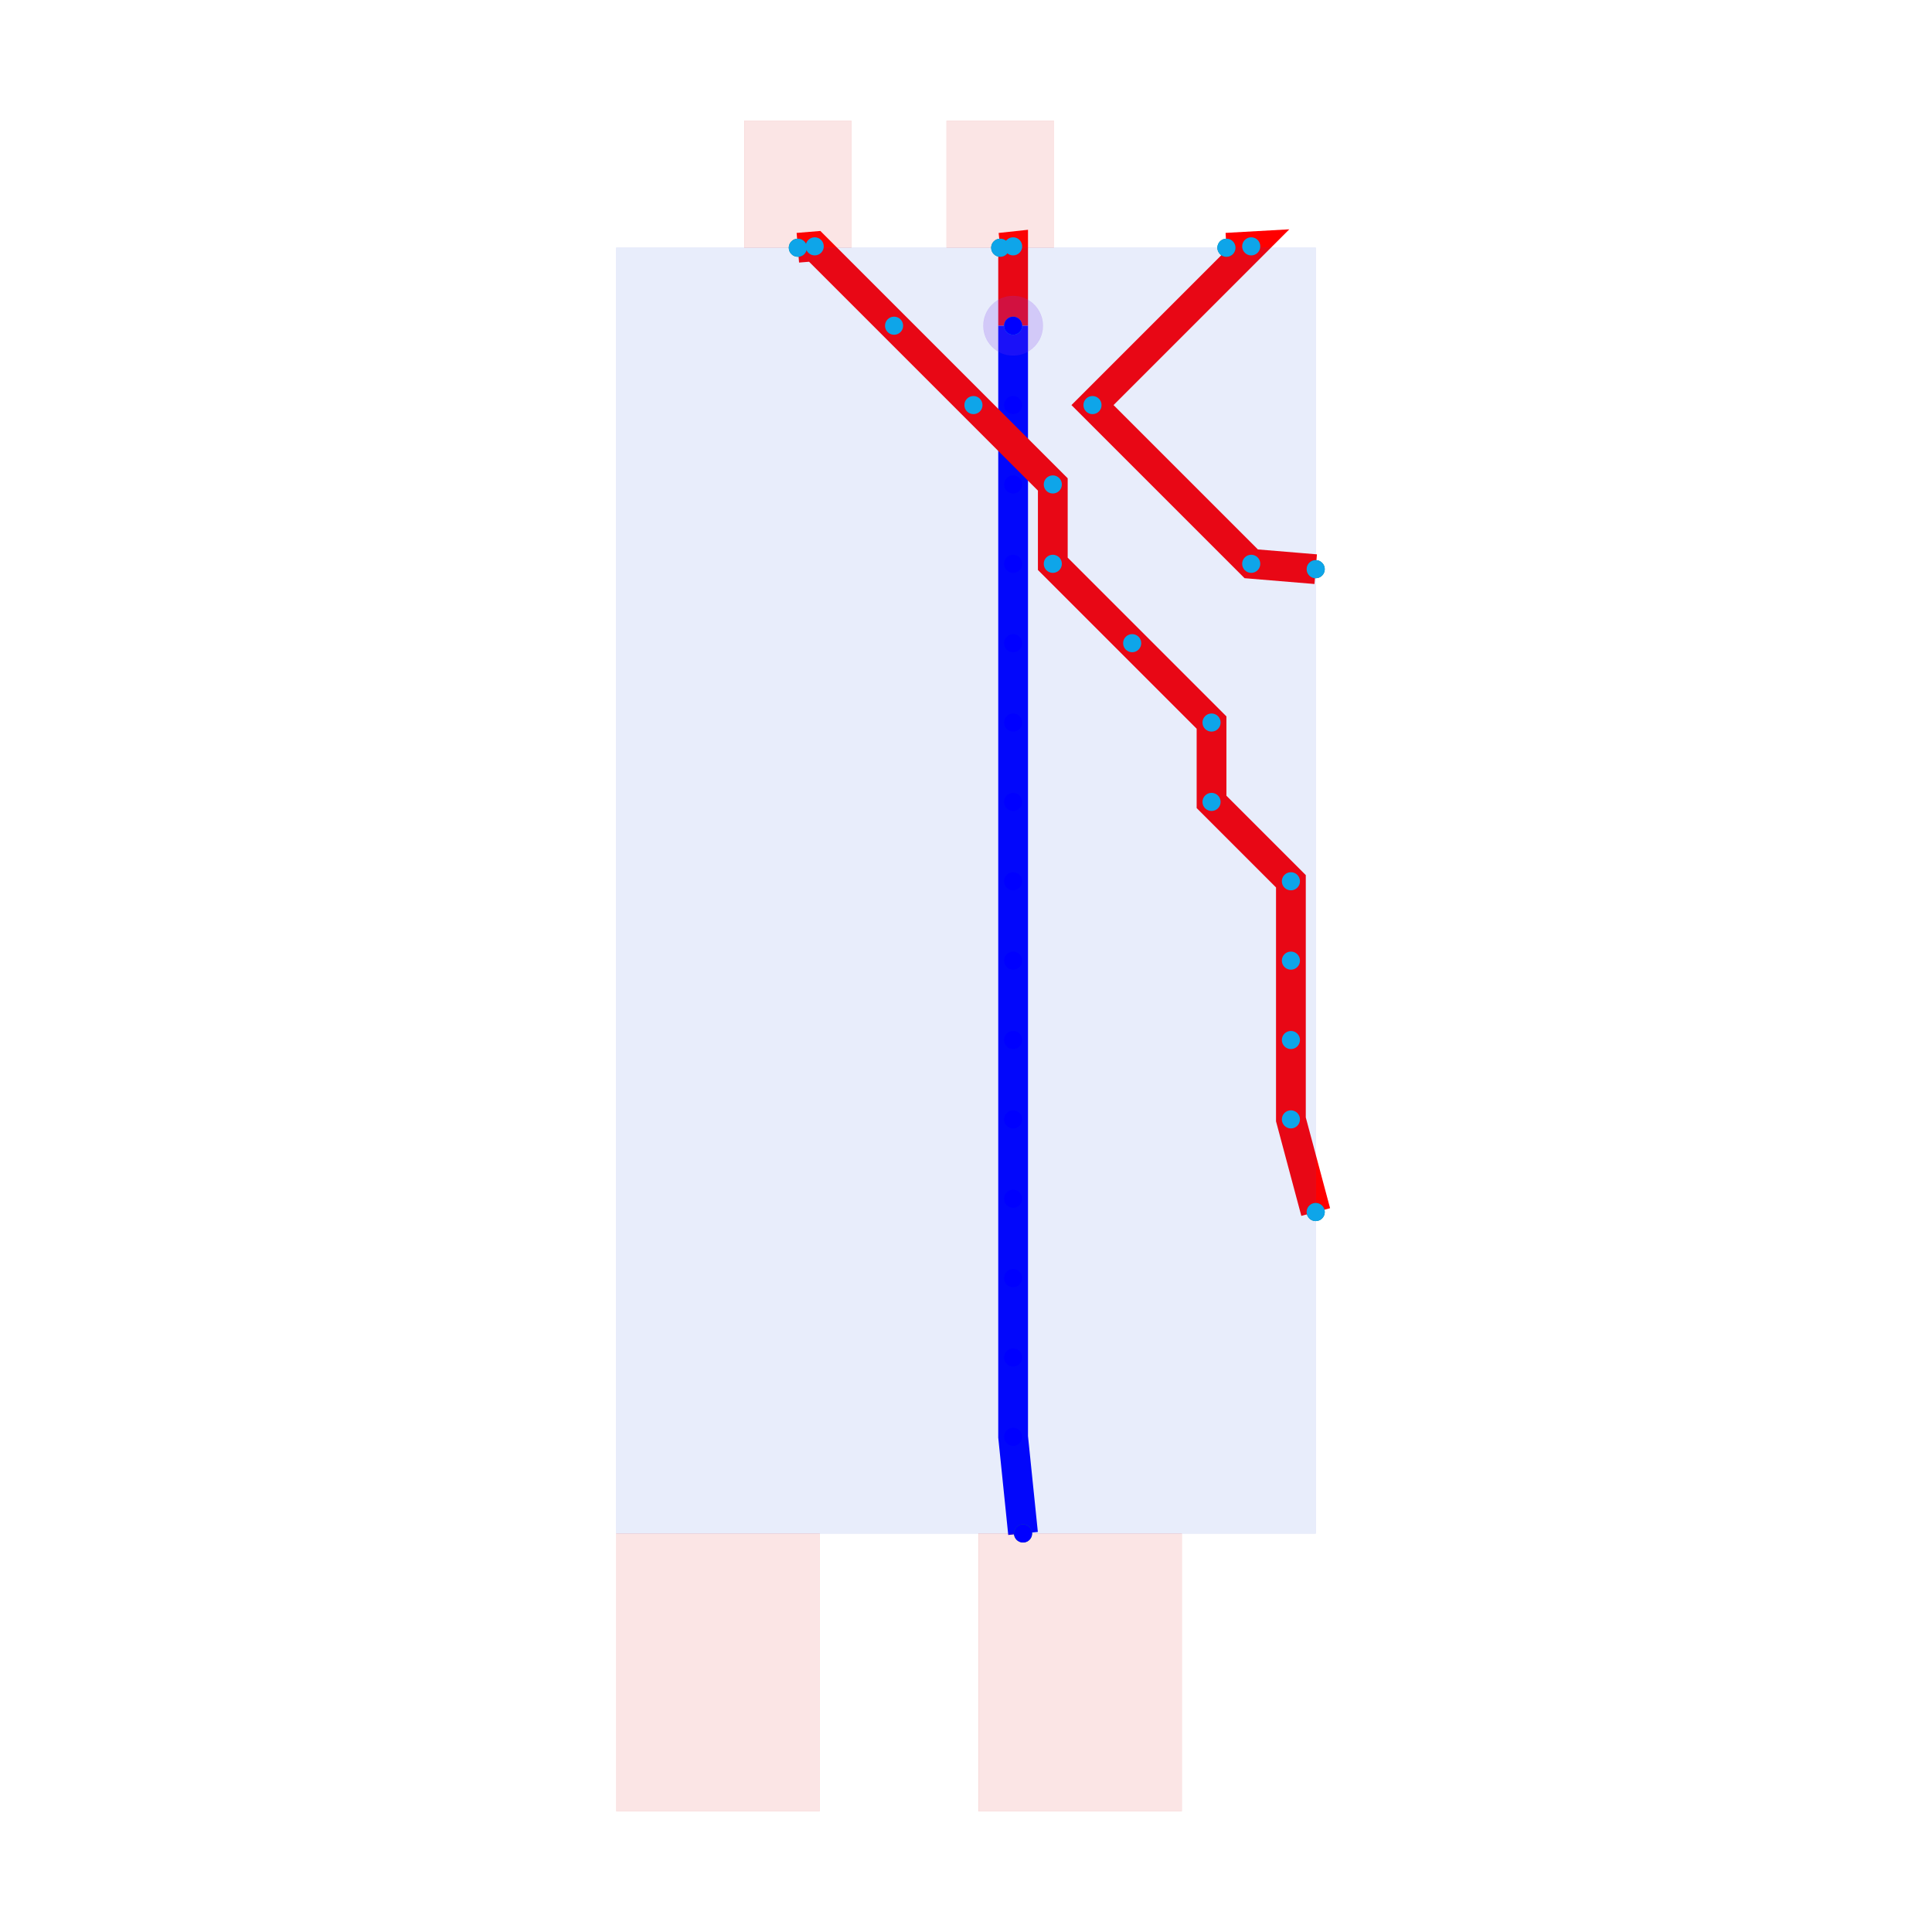
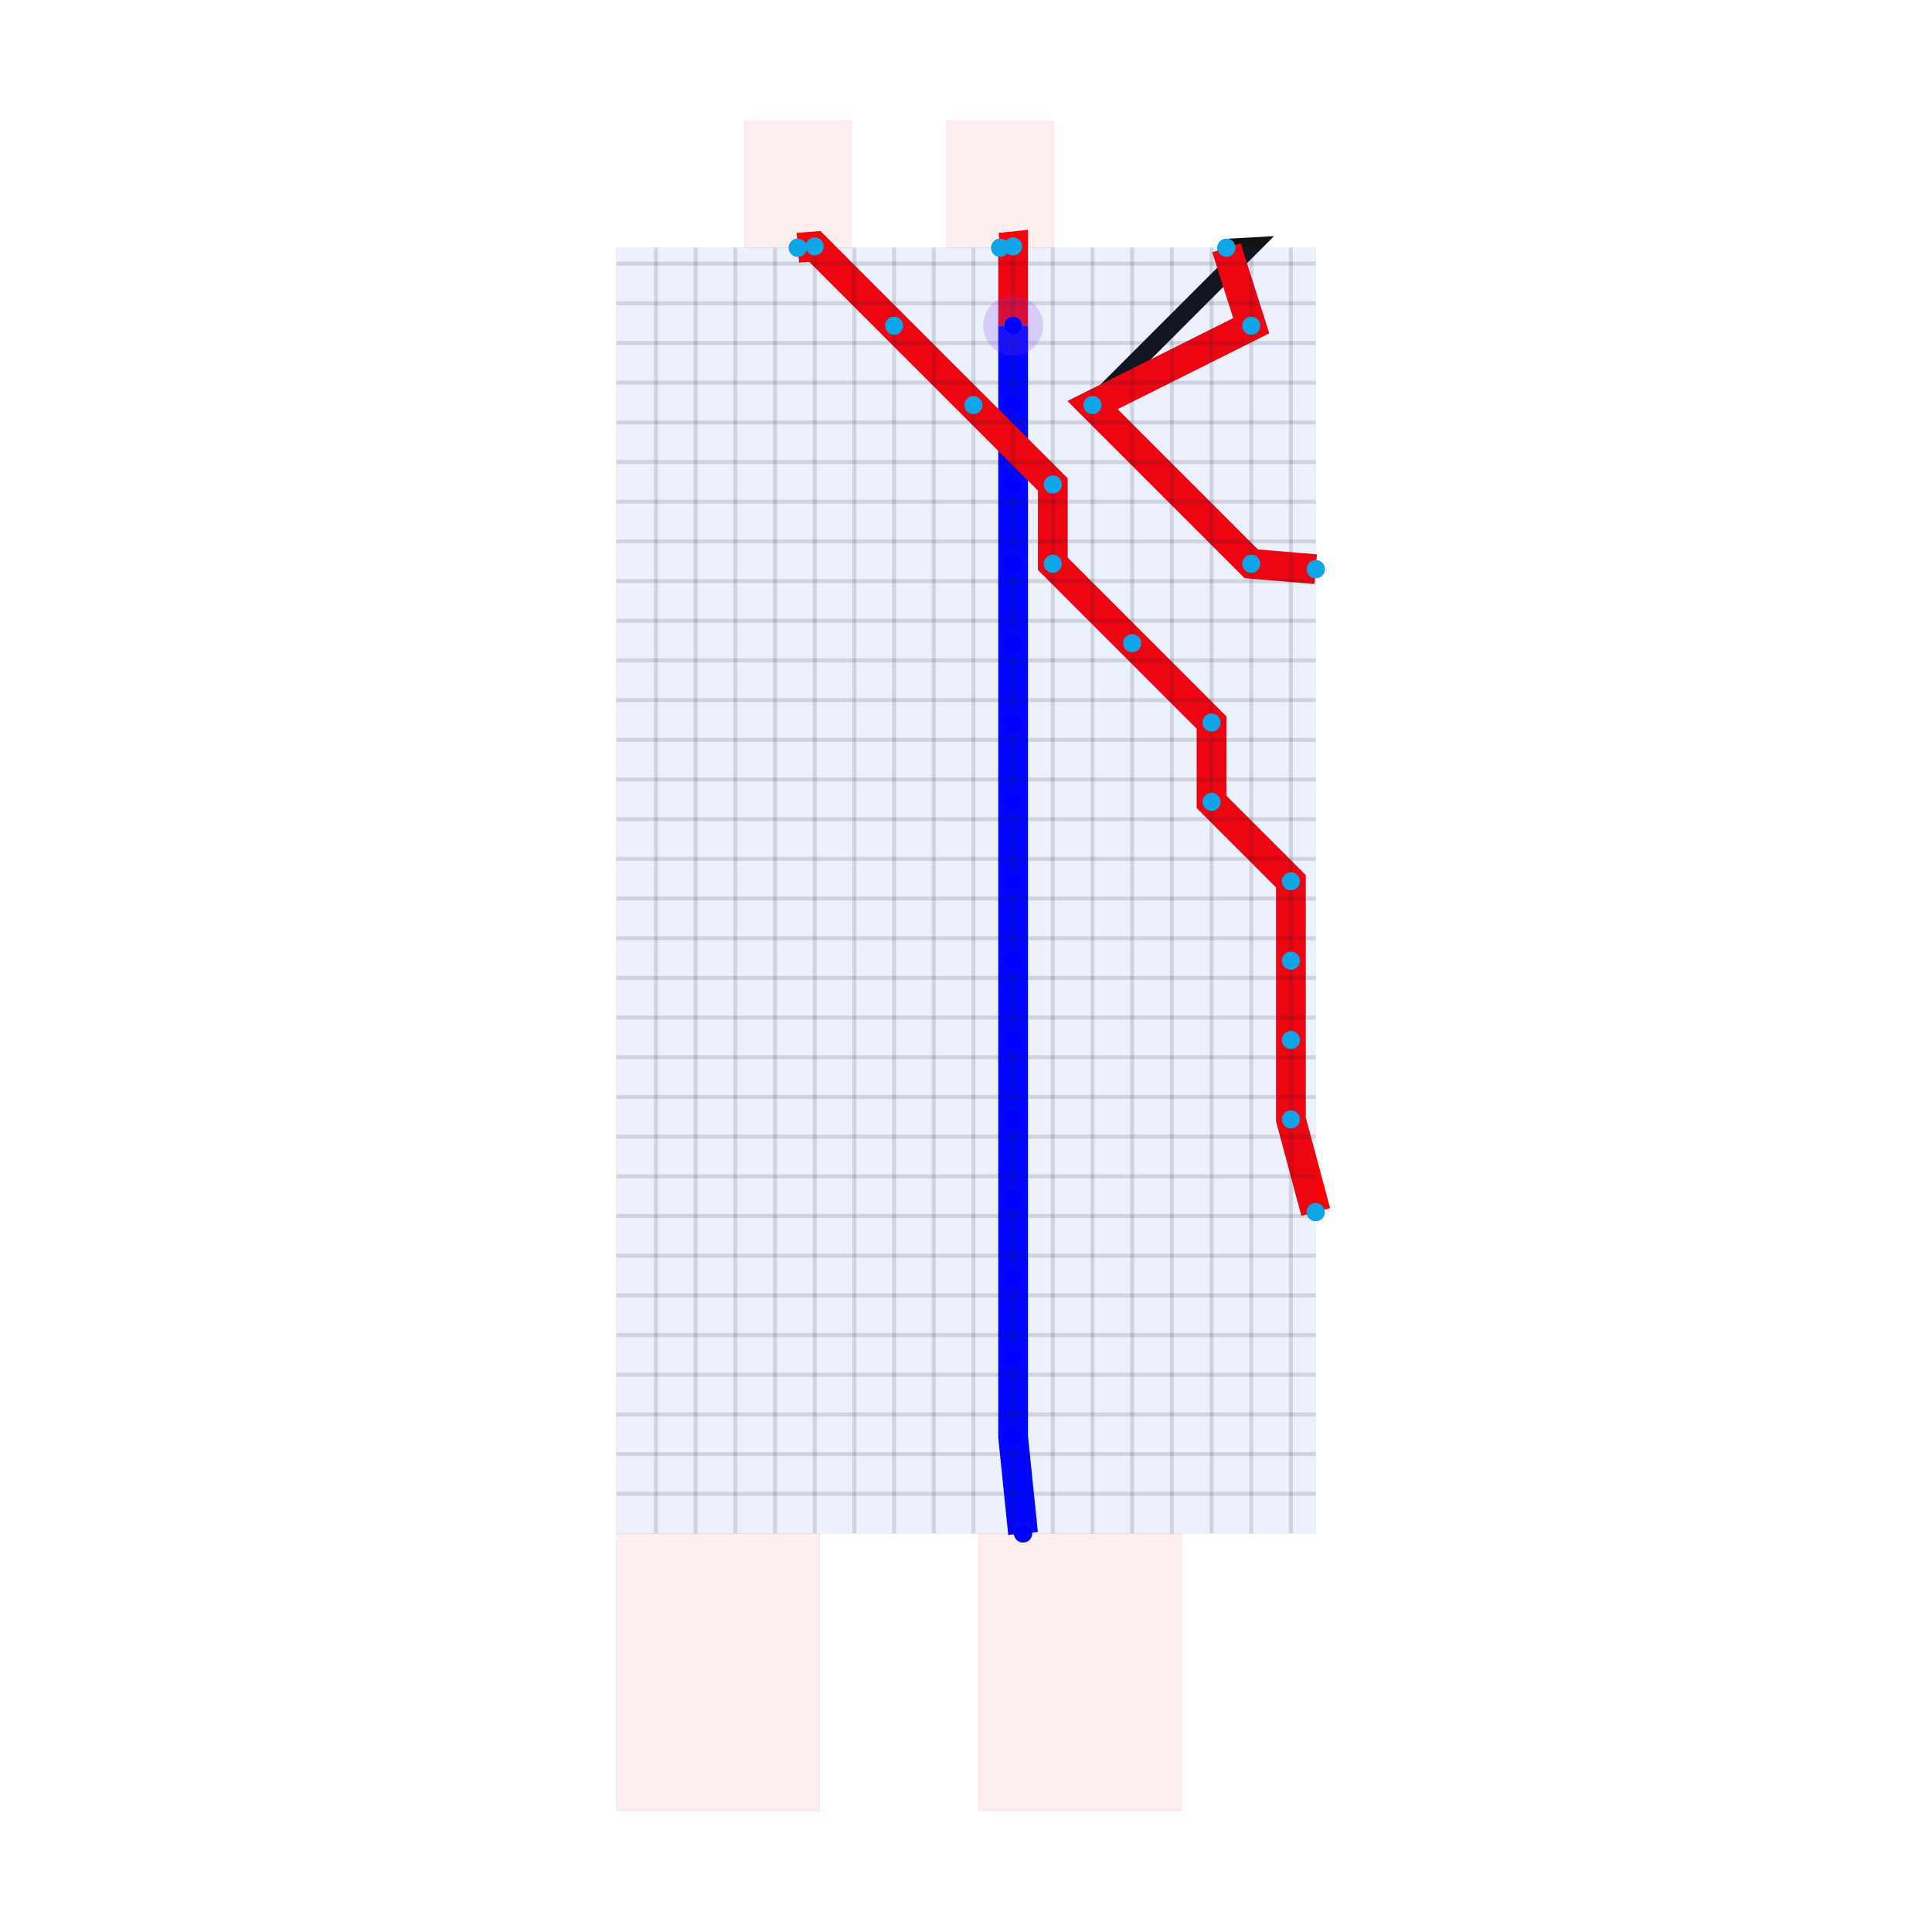
<svg xmlns="http://www.w3.org/2000/svg" width="640" height="640" viewBox="0 0 640 640">
  <rect width="100%" height="100%" fill="white" />
  <g>
+     <polyline data-points="-38.86500000000001,9.993 -38.800000000000004,10 -38.800000000000004,9.6" data-type="line" data-label="original:source_net_4_mst0" points="331.338,82.066 335.61,81.606 335.61,107.897" fill="none" stroke="#111111" stroke-width="5.915" />
+   </g>
+   <g>
+     <polyline data-points="-38.800000000000004,9.6 -38.800000000000004,9.6 -38.800000000000004,9.2 -38.800000000000004,8.799999999999999 -38.800000000000004,8.399999999999999 -38.800000000000004,7.999999999999998 -38.800000000000004,7.599999999999998 -38.800000000000004,7.1999999999999975 -38.800000000000004,6.799999999999997 -38.800000000000004,6.399999999999997 -38.800000000000004,5.9999999999999964 -38.800000000000004,5.599999999999996 -38.800000000000004,5.199999999999996 -38.800000000000004,4.799999999999995 -38.800000000000004,4.399999999999995 -38.800000000000004,3.999999999999995 -38.75000000000001,3.513" data-type="line" data-label="original:source_net_4_mst0" points="335.61,107.897 335.61,107.897 335.61,134.188 335.61,160.479 335.61,186.77 335.61,213.061 335.61,239.352 335.61,265.643 335.61,291.934 335.61,318.225 335.61,344.516 335.61,370.808 335.61,397.099 335.61,423.39 335.61,449.681 335.61,475.972 338.897,507.981" fill="none" stroke="#111111" stroke-width="5.915" />
+   </g>
+   <g>
+     <polyline data-points="-37.72500000000001,9.993000000000002 -37.6,10 -38.4,9.2 -37.6,8.399999999999999 -37.275000000000006,8.373000000000001" data-type="line" data-label="original:source_net_4_mst2" points="406.268,82.066 414.484,81.606 361.901,134.188 414.484,186.77 435.845,188.545" fill="none" stroke="#111111" stroke-width="5.915" />
+   </g>
+   <g>
+     <polyline data-points="-39.885000000000005,9.993 -39.800000000000004,10 -39.400000000000006,9.6 -39.00000000000001,9.2 -38.60000000000001,8.799999999999999 -38.60000000000001,8.399999999999999 -38.20000000000001,7.999999999999998 -37.80000000000001,7.599999999999998 -37.80000000000001,7.1999999999999975 -37.40000000000001,6.799999999999997 -37.40000000000001,6.399999999999997 -37.40000000000001,5.9999999999999964 -37.40000000000001,5.599999999999996 -37.275000000000006,5.133000000000001" data-type="line" data-label="original:source_net_12_mst1" points="264.296,82.066 269.883,81.606 296.174,107.897 322.465,134.188 348.756,160.479 348.756,186.77 375.047,213.061 401.338,239.352 401.338,265.643 427.629,291.934 427.629,318.225 427.629,344.516 427.629,370.808 435.845,401.502" fill="none" stroke="#111111" stroke-width="5.915" />
+   </g>
+   <g>
    <polyline data-points="-38.86500000000001,9.993 -38.800000000000004,10 -38.800000000000004,9.6" data-type="line" data-label="source_net_4_mst0" points="331.338,82.066 335.61,81.606 335.61,107.897" fill="none" stroke="#FF0000" stroke-width="9.859" />
  </g>
  <g>
    <polyline data-points="-38.800000000000004,9.6 -38.800000000000004,9.6 -38.800000000000004,9.2 -38.800000000000004,8.799999999999999 -38.800000000000004,8.399999999999999 -38.800000000000004,7.999999999999998 -38.800000000000004,7.599999999999998 -38.800000000000004,7.1999999999999975 -38.800000000000004,6.799999999999997 -38.800000000000004,6.399999999999997 -38.800000000000004,5.9999999999999964 -38.800000000000004,5.599999999999996 -38.800000000000004,5.199999999999996 -38.800000000000004,4.799999999999995 -38.800000000000004,4.399999999999995 -38.800000000000004,3.999999999999995 -38.75000000000001,3.513" data-type="line" data-label="source_net_4_mst0" points="335.61,107.897 335.61,107.897 335.61,134.188 335.61,160.479 335.61,186.77 335.61,213.061 335.61,239.352 335.61,265.643 335.61,291.934 335.61,318.225 335.61,344.516 335.61,370.808 335.61,397.099 335.61,423.39 335.61,449.681 335.61,475.972 338.897,507.981" fill="none" stroke="#0000FF" stroke-width="9.859" />
  </g>
  <g>
-     <polyline data-points="-37.72500000000001,9.993000000000002 -37.6,10 -38.4,9.2 -37.6,8.399999999999999 -37.275000000000006,8.373000000000001" data-type="line" data-label="source_net_4_mst2" points="406.268,82.066 414.484,81.606 361.901,134.188 414.484,186.77 435.845,188.545" fill="none" stroke="#FF0000" stroke-width="9.859" />
+     <polyline data-points="-37.72500000000001,9.993000000000002 -37.6,9.6 -38.4,9.2 -37.6,8.399999999999999 -37.275000000000006,8.373000000000001" data-type="line" data-label="source_net_4_mst2" points="406.268,82.066 414.484,107.897 361.901,134.188 414.484,186.77 435.845,188.545" fill="none" stroke="#FF0000" stroke-width="9.859" />
  </g>
  <g>
    <polyline data-points="-39.885000000000005,9.993 -39.800000000000004,10 -39.400000000000006,9.6 -39.00000000000001,9.2 -38.60000000000001,8.799999999999999 -38.60000000000001,8.399999999999999 -38.20000000000001,7.999999999999998 -37.80000000000001,7.599999999999998 -37.80000000000001,7.1999999999999975 -37.40000000000001,6.799999999999997 -37.40000000000001,6.399999999999997 -37.40000000000001,5.9999999999999964 -37.40000000000001,5.599999999999996 -37.275000000000006,5.133000000000001" data-type="line" data-label="source_net_12_mst1" points="264.296,82.066 269.883,81.606 296.174,107.897 322.465,134.188 348.756,160.479 348.756,186.77 375.047,213.061 401.338,239.352 401.338,265.643 427.629,291.934 427.629,318.225 427.629,344.516 427.629,370.808 435.845,401.502" fill="none" stroke="#FF0000" stroke-width="9.859" />
  </g>
  <g>
-     <rect data-type="rect" data-label="cmn_31" data-x="-39.03750000000001" data-y="6.753" x="204.155" y="82.066" width="231.69" height="425.915" fill="rgba(29, 78, 216, 0.1)" stroke="#1d4ed8" stroke-width="0.015" />
-   </g>
-   <g>
-     <rect data-type="rect" data-label="obstacle:rect:0" data-x="-40.2875" data-y="2.813" x="204.155" y="507.981" width="67.371" height="92.019" fill="rgba(220, 38, 38, 0.12)" stroke="#dc2626" stroke-width="0.015" />
-   </g>
-   <g>
-     <rect data-type="rect" data-label="obstacle:rect:1" data-x="-38.865" data-y="10.313" x="313.592" y="40" width="35.493" height="42.066" fill="rgba(220, 38, 38, 0.12)" stroke="#dc2626" stroke-width="0.015" />
-   </g>
-   <g>
-     <rect data-type="rect" data-label="obstacle:rect:2" data-x="-39.885" data-y="10.313" x="246.549" y="40" width="35.493" height="42.066" fill="rgba(220, 38, 38, 0.12)" stroke="#dc2626" stroke-width="0.015" />
-   </g>
-   <g>
-     <rect data-type="rect" data-label="obstacle:rect:3" data-x="-38.4625" data-y="2.813" x="324.108" y="507.981" width="67.371" height="92.019" fill="rgba(220, 38, 38, 0.12)" stroke="#dc2626" stroke-width="0.015" />
+     <polyline data-points="-40.60000000000001,3.513 -40.60000000000001,9.993" data-type="line" data-label="grid:v" points="217.3,507.981 217.3,82.066" fill="none" stroke="rgba(15, 23, 42, 0.14)" stroke-width="1.315" />
+   </g>
+   <g>
+     <polyline data-points="-40.400000000000006,3.513 -40.400000000000006,9.993" data-type="line" data-label="grid:v" points="230.446,507.981 230.446,82.066" fill="none" stroke="rgba(15, 23, 42, 0.14)" stroke-width="1.315" />
+   </g>
+   <g>
+     <polyline data-points="-40.2,3.513 -40.2,9.993" data-type="line" data-label="grid:v" points="243.592,507.981 243.592,82.066" fill="none" stroke="rgba(15, 23, 42, 0.14)" stroke-width="1.315" />
+   </g>
+   <g>
+     <polyline data-points="-40,3.513 -40,9.993" data-type="line" data-label="grid:v" points="256.737,507.981 256.737,82.066" fill="none" stroke="rgba(15, 23, 42, 0.14)" stroke-width="1.315" />
+   </g>
+   <g>
+     <polyline data-points="-39.8,3.513 -39.8,9.993" data-type="line" data-label="grid:v" points="269.883,507.981 269.883,82.066" fill="none" stroke="rgba(15, 23, 42, 0.14)" stroke-width="1.315" />
+   </g>
+   <g>
+     <polyline data-points="-39.599999999999994,3.513 -39.599999999999994,9.993" data-type="line" data-label="grid:v" points="283.028,507.981 283.028,82.066" fill="none" stroke="rgba(15, 23, 42, 0.14)" stroke-width="1.315" />
+   </g>
+   <g>
+     <polyline data-points="-39.39999999999999,3.513 -39.39999999999999,9.993" data-type="line" data-label="grid:v" points="296.174,507.981 296.174,82.066" fill="none" stroke="rgba(15, 23, 42, 0.14)" stroke-width="1.315" />
+   </g>
+   <g>
+     <polyline data-points="-39.19999999999999,3.513 -39.19999999999999,9.993" data-type="line" data-label="grid:v" points="309.319,507.981 309.319,82.066" fill="none" stroke="rgba(15, 23, 42, 0.14)" stroke-width="1.315" />
+   </g>
+   <g>
+     <polyline data-points="-38.999999999999986,3.513 -38.999999999999986,9.993" data-type="line" data-label="grid:v" points="322.465,507.981 322.465,82.066" fill="none" stroke="rgba(15, 23, 42, 0.14)" stroke-width="1.315" />
+   </g>
+   <g>
+     <polyline data-points="-38.79999999999998,3.513 -38.79999999999998,9.993" data-type="line" data-label="grid:v" points="335.61,507.981 335.61,82.066" fill="none" stroke="rgba(15, 23, 42, 0.14)" stroke-width="1.315" />
+   </g>
+   <g>
+     <polyline data-points="-38.59999999999998,3.513 -38.59999999999998,9.993" data-type="line" data-label="grid:v" points="348.756,507.981 348.756,82.066" fill="none" stroke="rgba(15, 23, 42, 0.14)" stroke-width="1.315" />
+   </g>
+   <g>
+     <polyline data-points="-38.39999999999998,3.513 -38.39999999999998,9.993" data-type="line" data-label="grid:v" points="361.901,507.981 361.901,82.066" fill="none" stroke="rgba(15, 23, 42, 0.14)" stroke-width="1.315" />
+   </g>
+   <g>
+     <polyline data-points="-38.199999999999974,3.513 -38.199999999999974,9.993" data-type="line" data-label="grid:v" points="375.047,507.981 375.047,82.066" fill="none" stroke="rgba(15, 23, 42, 0.14)" stroke-width="1.315" />
+   </g>
+   <g>
+     <polyline data-points="-37.99999999999997,3.513 -37.99999999999997,9.993" data-type="line" data-label="grid:v" points="388.192,507.981 388.192,82.066" fill="none" stroke="rgba(15, 23, 42, 0.14)" stroke-width="1.315" />
+   </g>
+   <g>
+     <polyline data-points="-37.79999999999997,3.513 -37.79999999999997,9.993" data-type="line" data-label="grid:v" points="401.338,507.981 401.338,82.066" fill="none" stroke="rgba(15, 23, 42, 0.14)" stroke-width="1.315" />
+   </g>
+   <g>
+     <polyline data-points="-37.599999999999966,3.513 -37.599999999999966,9.993" data-type="line" data-label="grid:v" points="414.484,507.981 414.484,82.066" fill="none" stroke="rgba(15, 23, 42, 0.14)" stroke-width="1.315" />
+   </g>
+   <g>
+     <polyline data-points="-37.39999999999996,3.513 -37.39999999999996,9.993" data-type="line" data-label="grid:v" points="427.629,507.981 427.629,82.066" fill="none" stroke="rgba(15, 23, 42, 0.14)" stroke-width="1.315" />
+   </g>
+   <g>
+     <polyline data-points="-40.80000000000001,3.713 -37.275000000000006,3.713" data-type="line" data-label="grid:h" points="204.155,494.836 435.845,494.836" fill="none" stroke="rgba(15, 23, 42, 0.14)" stroke-width="1.315" />
+   </g>
+   <g>
+     <polyline data-points="-40.80000000000001,3.9130000000000003 -37.275000000000006,3.9130000000000003" data-type="line" data-label="grid:h" points="204.155,481.69 435.845,481.69" fill="none" stroke="rgba(15, 23, 42, 0.14)" stroke-width="1.315" />
+   </g>
+   <g>
+     <polyline data-points="-40.80000000000001,4.113 -37.275000000000006,4.113" data-type="line" data-label="grid:h" points="204.155,468.545 435.845,468.545" fill="none" stroke="rgba(15, 23, 42, 0.14)" stroke-width="1.315" />
+   </g>
+   <g>
+     <polyline data-points="-40.80000000000001,4.313000000000001 -37.275000000000006,4.313000000000001" data-type="line" data-label="grid:h" points="204.155,455.399 435.845,455.399" fill="none" stroke="rgba(15, 23, 42, 0.14)" stroke-width="1.315" />
+   </g>
+   <g>
+     <polyline data-points="-40.80000000000001,4.513000000000001 -37.275000000000006,4.513000000000001" data-type="line" data-label="grid:h" points="204.155,442.254 435.845,442.254" fill="none" stroke="rgba(15, 23, 42, 0.14)" stroke-width="1.315" />
+   </g>
+   <g>
+     <polyline data-points="-40.80000000000001,4.713000000000001 -37.275000000000006,4.713000000000001" data-type="line" data-label="grid:h" points="204.155,429.108 435.845,429.108" fill="none" stroke="rgba(15, 23, 42, 0.14)" stroke-width="1.315" />
+   </g>
+   <g>
+     <polyline data-points="-40.80000000000001,4.913000000000001 -37.275000000000006,4.913000000000001" data-type="line" data-label="grid:h" points="204.155,415.962 435.845,415.962" fill="none" stroke="rgba(15, 23, 42, 0.14)" stroke-width="1.315" />
+   </g>
+   <g>
+     <polyline data-points="-40.80000000000001,5.113000000000001 -37.275000000000006,5.113000000000001" data-type="line" data-label="grid:h" points="204.155,402.817 435.845,402.817" fill="none" stroke="rgba(15, 23, 42, 0.14)" stroke-width="1.315" />
+   </g>
+   <g>
+     <polyline data-points="-40.80000000000001,5.3130000000000015 -37.275000000000006,5.3130000000000015" data-type="line" data-label="grid:h" points="204.155,389.671 435.845,389.671" fill="none" stroke="rgba(15, 23, 42, 0.14)" stroke-width="1.315" />
+   </g>
+   <g>
+     <polyline data-points="-40.80000000000001,5.513000000000002 -37.275000000000006,5.513000000000002" data-type="line" data-label="grid:h" points="204.155,376.526 435.845,376.526" fill="none" stroke="rgba(15, 23, 42, 0.14)" stroke-width="1.315" />
+   </g>
+   <g>
+     <polyline data-points="-40.80000000000001,5.713000000000002 -37.275000000000006,5.713000000000002" data-type="line" data-label="grid:h" points="204.155,363.38 435.845,363.38" fill="none" stroke="rgba(15, 23, 42, 0.14)" stroke-width="1.315" />
+   </g>
+   <g>
+     <polyline data-points="-40.80000000000001,5.913000000000002 -37.275000000000006,5.913000000000002" data-type="line" data-label="grid:h" points="204.155,350.235 435.845,350.235" fill="none" stroke="rgba(15, 23, 42, 0.14)" stroke-width="1.315" />
+   </g>
+   <g>
+     <polyline data-points="-40.80000000000001,6.113000000000002 -37.275000000000006,6.113000000000002" data-type="line" data-label="grid:h" points="204.155,337.089 435.845,337.089" fill="none" stroke="rgba(15, 23, 42, 0.14)" stroke-width="1.315" />
+   </g>
+   <g>
+     <polyline data-points="-40.80000000000001,6.313000000000002 -37.275000000000006,6.313000000000002" data-type="line" data-label="grid:h" points="204.155,323.944 435.845,323.944" fill="none" stroke="rgba(15, 23, 42, 0.14)" stroke-width="1.315" />
+   </g>
+   <g>
+     <polyline data-points="-40.80000000000001,6.513000000000003 -37.275000000000006,6.513000000000003" data-type="line" data-label="grid:h" points="204.155,310.798 435.845,310.798" fill="none" stroke="rgba(15, 23, 42, 0.14)" stroke-width="1.315" />
+   </g>
+   <g>
+     <polyline data-points="-40.80000000000001,6.713000000000003 -37.275000000000006,6.713000000000003" data-type="line" data-label="grid:h" points="204.155,297.653 435.845,297.653" fill="none" stroke="rgba(15, 23, 42, 0.14)" stroke-width="1.315" />
+   </g>
+   <g>
+     <polyline data-points="-40.80000000000001,6.913000000000003 -37.275000000000006,6.913000000000003" data-type="line" data-label="grid:h" points="204.155,284.507 435.845,284.507" fill="none" stroke="rgba(15, 23, 42, 0.14)" stroke-width="1.315" />
+   </g>
+   <g>
+     <polyline data-points="-40.80000000000001,7.113000000000003 -37.275000000000006,7.113000000000003" data-type="line" data-label="grid:h" points="204.155,271.362 435.845,271.362" fill="none" stroke="rgba(15, 23, 42, 0.14)" stroke-width="1.315" />
+   </g>
+   <g>
+     <polyline data-points="-40.80000000000001,7.313000000000003 -37.275000000000006,7.313000000000003" data-type="line" data-label="grid:h" points="204.155,258.216 435.845,258.216" fill="none" stroke="rgba(15, 23, 42, 0.14)" stroke-width="1.315" />
+   </g>
+   <g>
+     <polyline data-points="-40.80000000000001,7.5130000000000035 -37.275000000000006,7.5130000000000035" data-type="line" data-label="grid:h" points="204.155,245.07 435.845,245.07" fill="none" stroke="rgba(15, 23, 42, 0.14)" stroke-width="1.315" />
+   </g>
+   <g>
+     <polyline data-points="-40.80000000000001,7.713000000000004 -37.275000000000006,7.713000000000004" data-type="line" data-label="grid:h" points="204.155,231.925 435.845,231.925" fill="none" stroke="rgba(15, 23, 42, 0.14)" stroke-width="1.315" />
+   </g>
+   <g>
+     <polyline data-points="-40.80000000000001,7.913000000000004 -37.275000000000006,7.913000000000004" data-type="line" data-label="grid:h" points="204.155,218.779 435.845,218.779" fill="none" stroke="rgba(15, 23, 42, 0.14)" stroke-width="1.315" />
+   </g>
+   <g>
+     <polyline data-points="-40.80000000000001,8.113000000000003 -37.275000000000006,8.113000000000003" data-type="line" data-label="grid:h" points="204.155,205.634 435.845,205.634" fill="none" stroke="rgba(15, 23, 42, 0.14)" stroke-width="1.315" />
+   </g>
+   <g>
+     <polyline data-points="-40.80000000000001,8.313000000000002 -37.275000000000006,8.313000000000002" data-type="line" data-label="grid:h" points="204.155,192.488 435.845,192.488" fill="none" stroke="rgba(15, 23, 42, 0.14)" stroke-width="1.315" />
+   </g>
+   <g>
+     <polyline data-points="-40.80000000000001,8.513000000000002 -37.275000000000006,8.513000000000002" data-type="line" data-label="grid:h" points="204.155,179.343 435.845,179.343" fill="none" stroke="rgba(15, 23, 42, 0.14)" stroke-width="1.315" />
+   </g>
+   <g>
+     <polyline data-points="-40.80000000000001,8.713000000000001 -37.275000000000006,8.713000000000001" data-type="line" data-label="grid:h" points="204.155,166.197 435.845,166.197" fill="none" stroke="rgba(15, 23, 42, 0.14)" stroke-width="1.315" />
+   </g>
+   <g>
+     <polyline data-points="-40.80000000000001,8.913 -37.275000000000006,8.913" data-type="line" data-label="grid:h" points="204.155,153.052 435.845,153.052" fill="none" stroke="rgba(15, 23, 42, 0.14)" stroke-width="1.315" />
+   </g>
+   <g>
+     <polyline data-points="-40.80000000000001,9.113 -37.275000000000006,9.113" data-type="line" data-label="grid:h" points="204.155,139.906 435.845,139.906" fill="none" stroke="rgba(15, 23, 42, 0.14)" stroke-width="1.315" />
+   </g>
+   <g>
+     <polyline data-points="-40.80000000000001,9.312999999999999 -37.275000000000006,9.312999999999999" data-type="line" data-label="grid:h" points="204.155,126.761 435.845,126.761" fill="none" stroke="rgba(15, 23, 42, 0.14)" stroke-width="1.315" />
+   </g>
+   <g>
+     <polyline data-points="-40.80000000000001,9.512999999999998 -37.275000000000006,9.512999999999998" data-type="line" data-label="grid:h" points="204.155,113.615 435.845,113.615" fill="none" stroke="rgba(15, 23, 42, 0.14)" stroke-width="1.315" />
+   </g>
+   <g>
+     <polyline data-points="-40.80000000000001,9.712999999999997 -37.275000000000006,9.712999999999997" data-type="line" data-label="grid:h" points="204.155,100.469 435.845,100.469" fill="none" stroke="rgba(15, 23, 42, 0.14)" stroke-width="1.315" />
+   </g>
+   <g>
+     <polyline data-points="-40.80000000000001,9.912999999999997 -37.275000000000006,9.912999999999997" data-type="line" data-label="grid:h" points="204.155,87.324 435.845,87.324" fill="none" stroke="rgba(15, 23, 42, 0.14)" stroke-width="1.315" />
+   </g>
+   <g>
+     <rect data-type="rect" data-label="cmn_31" data-x="-39.03750000000001" data-y="6.753" x="204.155" y="82.066" width="231.69" height="425.915" fill="rgba(29, 78, 216, 0.08)" stroke="#1d4ed8" stroke-width="0.015" />
+   </g>
+   <g>
+     <rect data-type="rect" data-label="obstacle:rect:0" data-x="-40.2875" data-y="2.813" x="204.155" y="507.981" width="67.371" height="92.019" fill="rgba(220, 38, 38, 0.08)" stroke="#dc2626" stroke-width="0.015" />
+   </g>
+   <g>
+     <rect data-type="rect" data-label="obstacle:rect:1" data-x="-38.865" data-y="10.313" x="313.592" y="40" width="35.493" height="42.066" fill="rgba(220, 38, 38, 0.08)" stroke="#dc2626" stroke-width="0.015" />
+   </g>
+   <g>
+     <rect data-type="rect" data-label="obstacle:rect:2" data-x="-39.885" data-y="10.313" x="246.549" y="40" width="35.493" height="42.066" fill="rgba(220, 38, 38, 0.08)" stroke="#dc2626" stroke-width="0.015" />
+   </g>
+   <g>
+     <rect data-type="rect" data-label="obstacle:rect:3" data-x="-38.4625" data-y="2.813" x="324.108" y="507.981" width="67.371" height="92.019" fill="rgba(220, 38, 38, 0.08)" stroke="#dc2626" stroke-width="0.015" />
  </g>
  <circle data-type="circle" data-label="" data-x="-38.800000000000004" data-y="9.6" cx="335.61" cy="107.897" r="9.859" fill="rgba(124, 58, 237, 0.2)" stroke="#7c3aed" stroke-width="0.015" />
  <g>
    <circle data-type="point" data-label="source_net_12_mst1" data-x="-39.885000000000005" data-y="9.993" cx="264.296" cy="82.066" r="3" fill="#0f766e" />
  </g>
  <g>
    <circle data-type="point" data-label="source_net_12_mst1" data-x="-37.275000000000006" data-y="5.133000000000001" cx="435.845" cy="401.502" r="3" fill="#0f766e" />
  </g>
  <g>
    <circle data-type="point" data-label="source_net_4_mst2" data-x="-37.72500000000001" data-y="9.993000000000002" cx="406.268" cy="82.066" r="3" fill="#0f766e" />
  </g>
  <g>
    <circle data-type="point" data-label="source_net_4_mst2" data-x="-37.275000000000006" data-y="8.373000000000001" cx="435.845" cy="188.545" r="3" fill="#0f766e" />
  </g>
  <g>
    <circle data-type="point" data-label="source_net_4_mst0" data-x="-38.86500000000001" data-y="9.993" cx="331.338" cy="82.066" r="3" fill="#0f766e" />
  </g>
  <g>
    <circle data-type="point" data-label="source_net_4_mst0" data-x="-38.75000000000001" data-y="3.513" cx="338.897" cy="507.981" r="3" fill="#0f766e" />
  </g>
  <g>
    <circle data-type="point" data-label="" data-x="-38.86500000000001" data-y="9.993" cx="331.338" cy="82.066" r="3" fill="#0ea5e9" />
  </g>
  <g>
    <circle data-type="point" data-label="" data-x="-38.800000000000004" data-y="10" cx="335.61" cy="81.606" r="3" fill="#0ea5e9" />
  </g>
  <g>
    <circle data-type="point" data-label="" data-x="-38.800000000000004" data-y="9.6" cx="335.61" cy="107.897" r="3" fill="#0ea5e9" />
  </g>
  <g>
    <circle data-type="point" data-label="" data-x="-38.800000000000004" data-y="9.6" cx="335.61" cy="107.897" r="3" fill="#0000FF" />
  </g>
  <g>
    <circle data-type="point" data-label="" data-x="-38.800000000000004" data-y="9.2" cx="335.61" cy="134.188" r="3" fill="#0000FF" />
  </g>
  <g>
    <circle data-type="point" data-label="" data-x="-38.800000000000004" data-y="8.799999999999999" cx="335.61" cy="160.479" r="3" fill="#0000FF" />
  </g>
  <g>
    <circle data-type="point" data-label="" data-x="-38.800000000000004" data-y="8.399999999999999" cx="335.61" cy="186.77" r="3" fill="#0000FF" />
  </g>
  <g>
    <circle data-type="point" data-label="" data-x="-38.800000000000004" data-y="7.999999999999998" cx="335.61" cy="213.061" r="3" fill="#0000FF" />
  </g>
  <g>
    <circle data-type="point" data-label="" data-x="-38.800000000000004" data-y="7.599999999999998" cx="335.61" cy="239.352" r="3" fill="#0000FF" />
  </g>
  <g>
    <circle data-type="point" data-label="" data-x="-38.800000000000004" data-y="7.1999999999999975" cx="335.61" cy="265.643" r="3" fill="#0000FF" />
  </g>
  <g>
    <circle data-type="point" data-label="" data-x="-38.800000000000004" data-y="6.799999999999997" cx="335.61" cy="291.934" r="3" fill="#0000FF" />
  </g>
  <g>
    <circle data-type="point" data-label="" data-x="-38.800000000000004" data-y="6.399999999999997" cx="335.61" cy="318.225" r="3" fill="#0000FF" />
  </g>
  <g>
    <circle data-type="point" data-label="" data-x="-38.800000000000004" data-y="5.9999999999999964" cx="335.61" cy="344.516" r="3" fill="#0000FF" />
  </g>
  <g>
    <circle data-type="point" data-label="" data-x="-38.800000000000004" data-y="5.599999999999996" cx="335.61" cy="370.808" r="3" fill="#0000FF" />
  </g>
  <g>
    <circle data-type="point" data-label="" data-x="-38.800000000000004" data-y="5.199999999999996" cx="335.61" cy="397.099" r="3" fill="#0000FF" />
  </g>
  <g>
    <circle data-type="point" data-label="" data-x="-38.800000000000004" data-y="4.799999999999995" cx="335.61" cy="423.39" r="3" fill="#0000FF" />
  </g>
  <g>
    <circle data-type="point" data-label="" data-x="-38.800000000000004" data-y="4.399999999999995" cx="335.61" cy="449.681" r="3" fill="#0000FF" />
  </g>
  <g>
    <circle data-type="point" data-label="" data-x="-38.800000000000004" data-y="3.999999999999995" cx="335.61" cy="475.972" r="3" fill="#0000FF" />
  </g>
  <g>
    <circle data-type="point" data-label="" data-x="-38.75000000000001" data-y="3.513" cx="338.897" cy="507.981" r="3" fill="#0000FF" />
  </g>
  <g>
    <circle data-type="point" data-label="" data-x="-37.72500000000001" data-y="9.993000000000002" cx="406.268" cy="82.066" r="3" fill="#0ea5e9" />
  </g>
  <g>
-     <circle data-type="point" data-label="" data-x="-37.6" data-y="10" cx="414.484" cy="81.606" r="3" fill="#0ea5e9" />
+     <circle data-type="point" data-label="" data-x="-37.6" data-y="9.6" cx="414.484" cy="107.897" r="3" fill="#0ea5e9" />
  </g>
  <g>
    <circle data-type="point" data-label="" data-x="-38.4" data-y="9.2" cx="361.901" cy="134.188" r="3" fill="#0ea5e9" />
  </g>
  <g>
    <circle data-type="point" data-label="" data-x="-37.6" data-y="8.399999999999999" cx="414.484" cy="186.77" r="3" fill="#0ea5e9" />
  </g>
  <g>
    <circle data-type="point" data-label="" data-x="-37.275000000000006" data-y="8.373000000000001" cx="435.845" cy="188.545" r="3" fill="#0ea5e9" />
  </g>
  <g>
    <circle data-type="point" data-label="" data-x="-39.885000000000005" data-y="9.993" cx="264.296" cy="82.066" r="3" fill="#0ea5e9" />
  </g>
  <g>
    <circle data-type="point" data-label="" data-x="-39.800000000000004" data-y="10" cx="269.883" cy="81.606" r="3" fill="#0ea5e9" />
  </g>
  <g>
    <circle data-type="point" data-label="" data-x="-39.400000000000006" data-y="9.6" cx="296.174" cy="107.897" r="3" fill="#0ea5e9" />
  </g>
  <g>
    <circle data-type="point" data-label="" data-x="-39.00000000000001" data-y="9.2" cx="322.465" cy="134.188" r="3" fill="#0ea5e9" />
  </g>
  <g>
    <circle data-type="point" data-label="" data-x="-38.60000000000001" data-y="8.799999999999999" cx="348.756" cy="160.479" r="3" fill="#0ea5e9" />
  </g>
  <g>
    <circle data-type="point" data-label="" data-x="-38.60000000000001" data-y="8.399999999999999" cx="348.756" cy="186.77" r="3" fill="#0ea5e9" />
  </g>
  <g>
    <circle data-type="point" data-label="" data-x="-38.20000000000001" data-y="7.999999999999998" cx="375.047" cy="213.061" r="3" fill="#0ea5e9" />
  </g>
  <g>
    <circle data-type="point" data-label="" data-x="-37.80000000000001" data-y="7.599999999999998" cx="401.338" cy="239.352" r="3" fill="#0ea5e9" />
  </g>
  <g>
    <circle data-type="point" data-label="" data-x="-37.80000000000001" data-y="7.1999999999999975" cx="401.338" cy="265.643" r="3" fill="#0ea5e9" />
  </g>
  <g>
    <circle data-type="point" data-label="" data-x="-37.40000000000001" data-y="6.799999999999997" cx="427.629" cy="291.934" r="3" fill="#0ea5e9" />
  </g>
  <g>
    <circle data-type="point" data-label="" data-x="-37.40000000000001" data-y="6.399999999999997" cx="427.629" cy="318.225" r="3" fill="#0ea5e9" />
  </g>
  <g>
    <circle data-type="point" data-label="" data-x="-37.40000000000001" data-y="5.9999999999999964" cx="427.629" cy="344.516" r="3" fill="#0ea5e9" />
  </g>
  <g>
    <circle data-type="point" data-label="" data-x="-37.40000000000001" data-y="5.599999999999996" cx="427.629" cy="370.808" r="3" fill="#0ea5e9" />
  </g>
  <g>
    <circle data-type="point" data-label="" data-x="-37.275000000000006" data-y="5.133000000000001" cx="435.845" cy="401.502" r="3" fill="#0ea5e9" />
  </g>
  <g id="crosshair" style="display: none">
    <line id="crosshair-h" y1="0" y2="640" stroke="#666" stroke-width="0.5" />
    <line id="crosshair-v" x1="0" x2="640" stroke="#666" stroke-width="0.5" />
    <text id="coordinates" font-family="monospace" font-size="12" fill="#666" />
  </g>
</svg>
